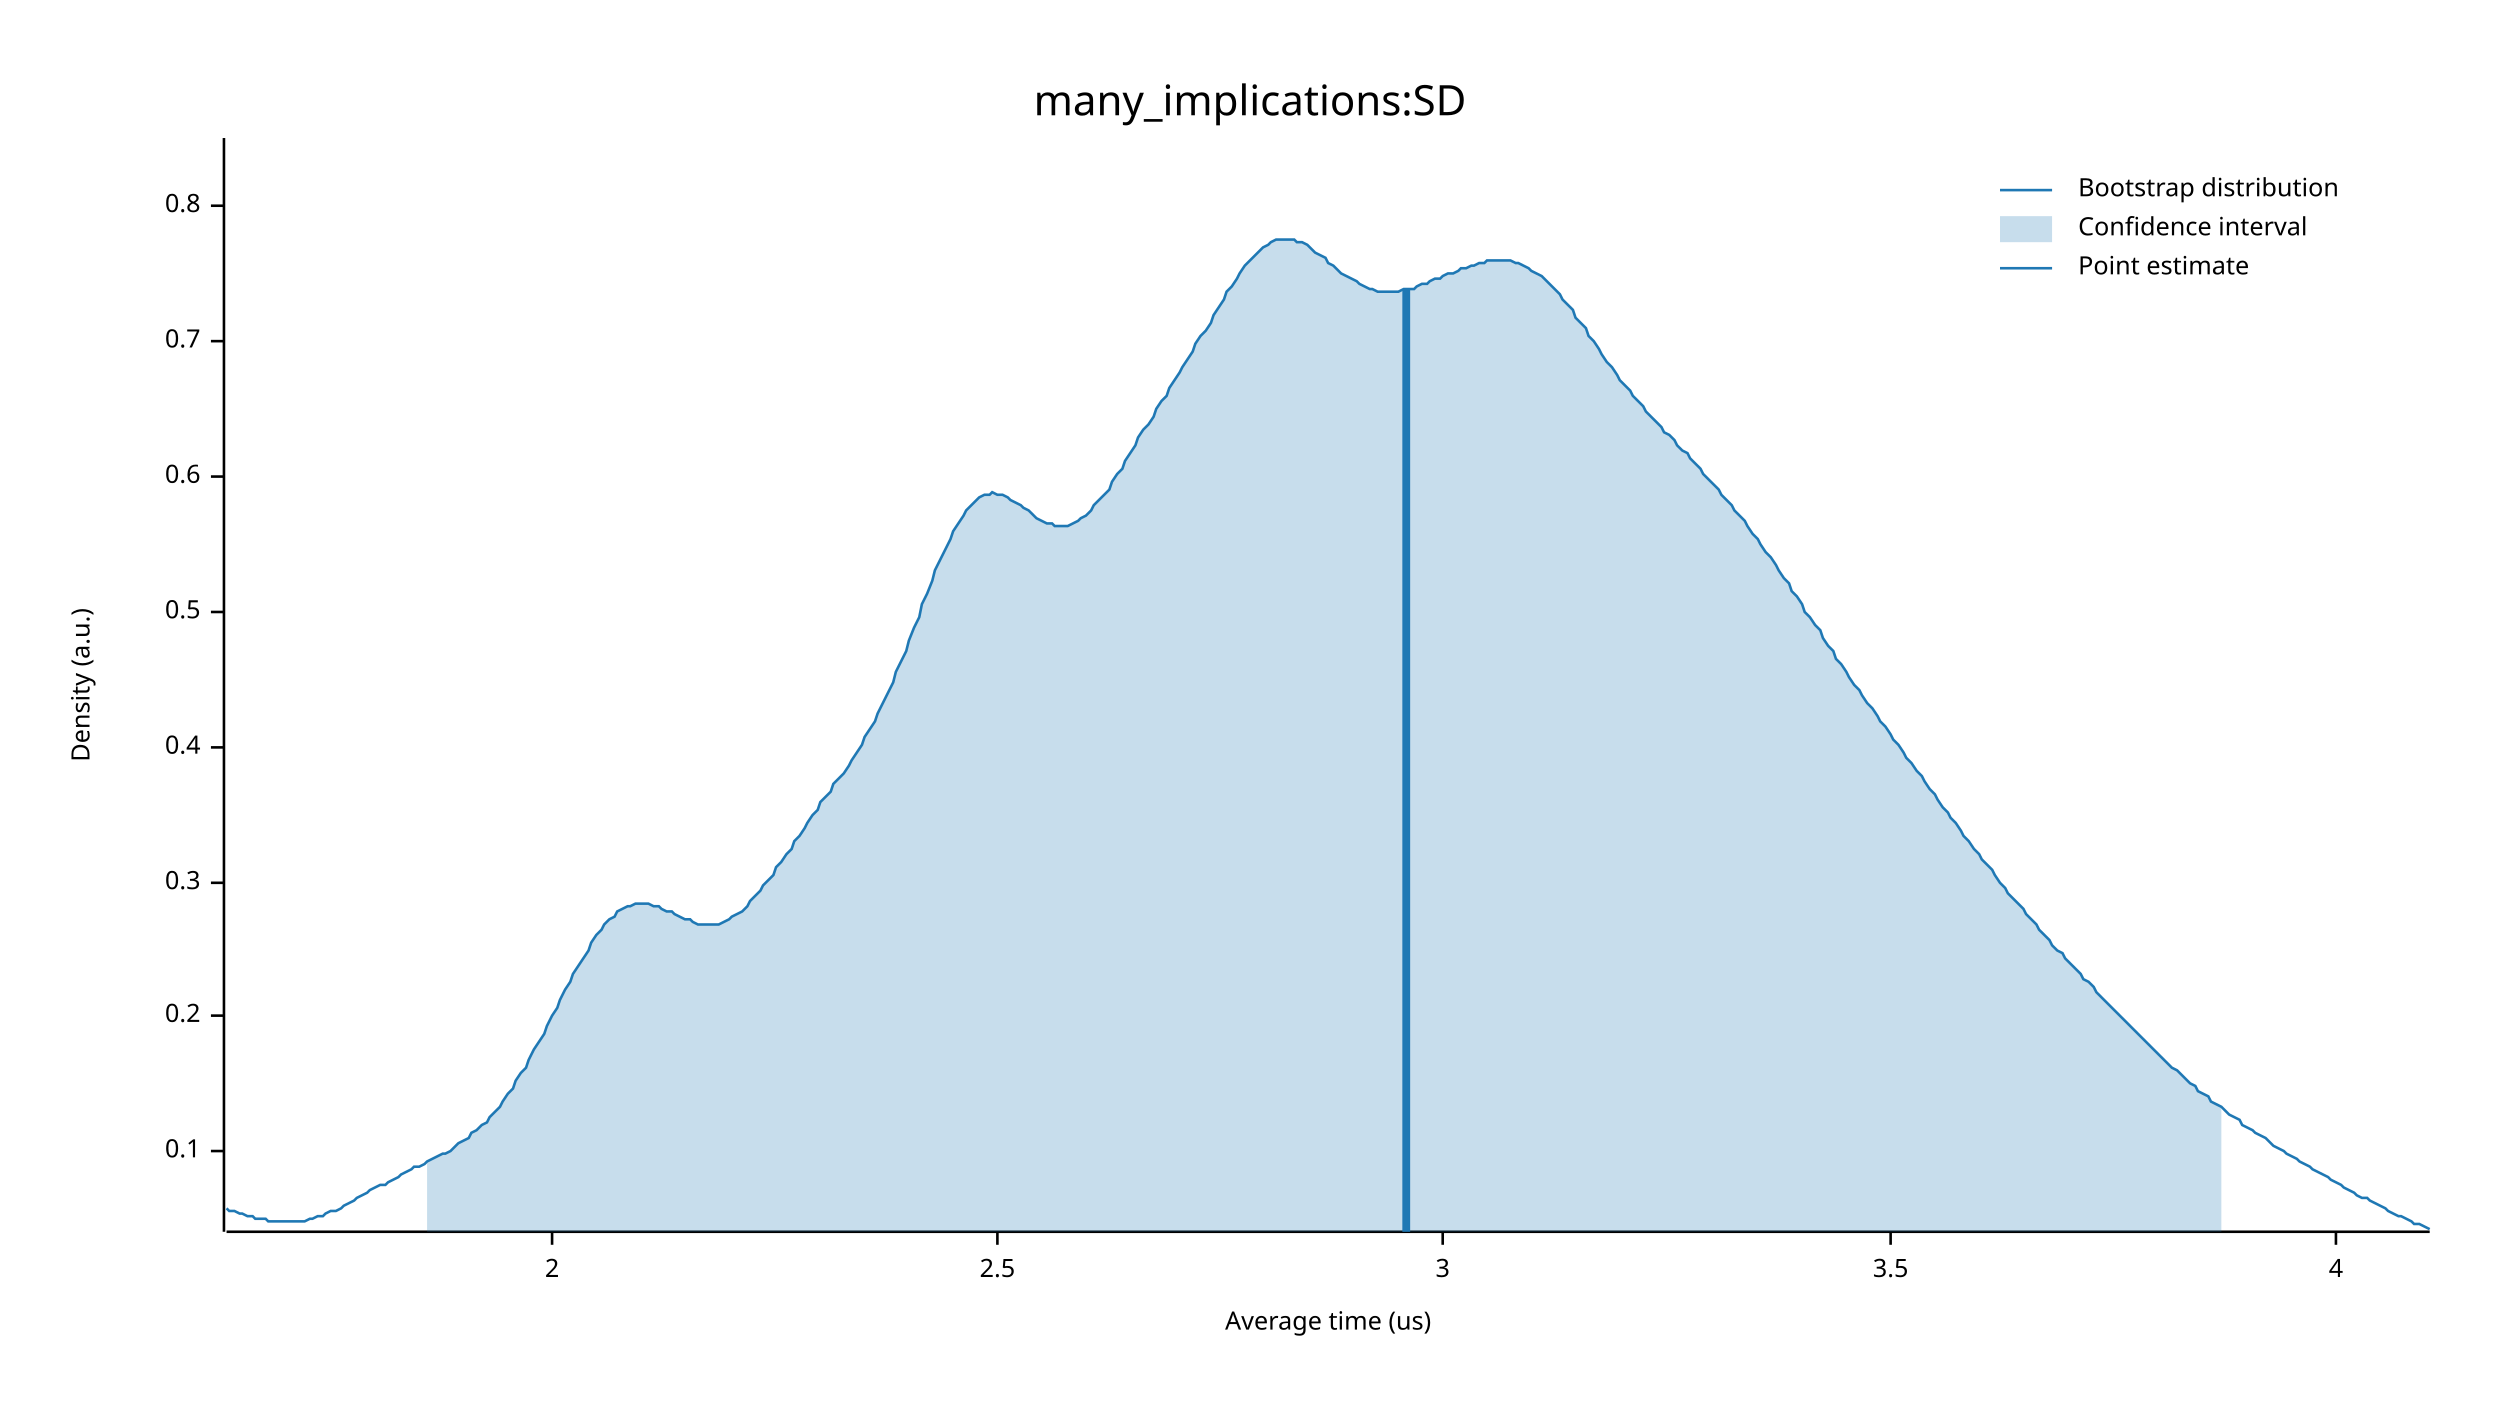
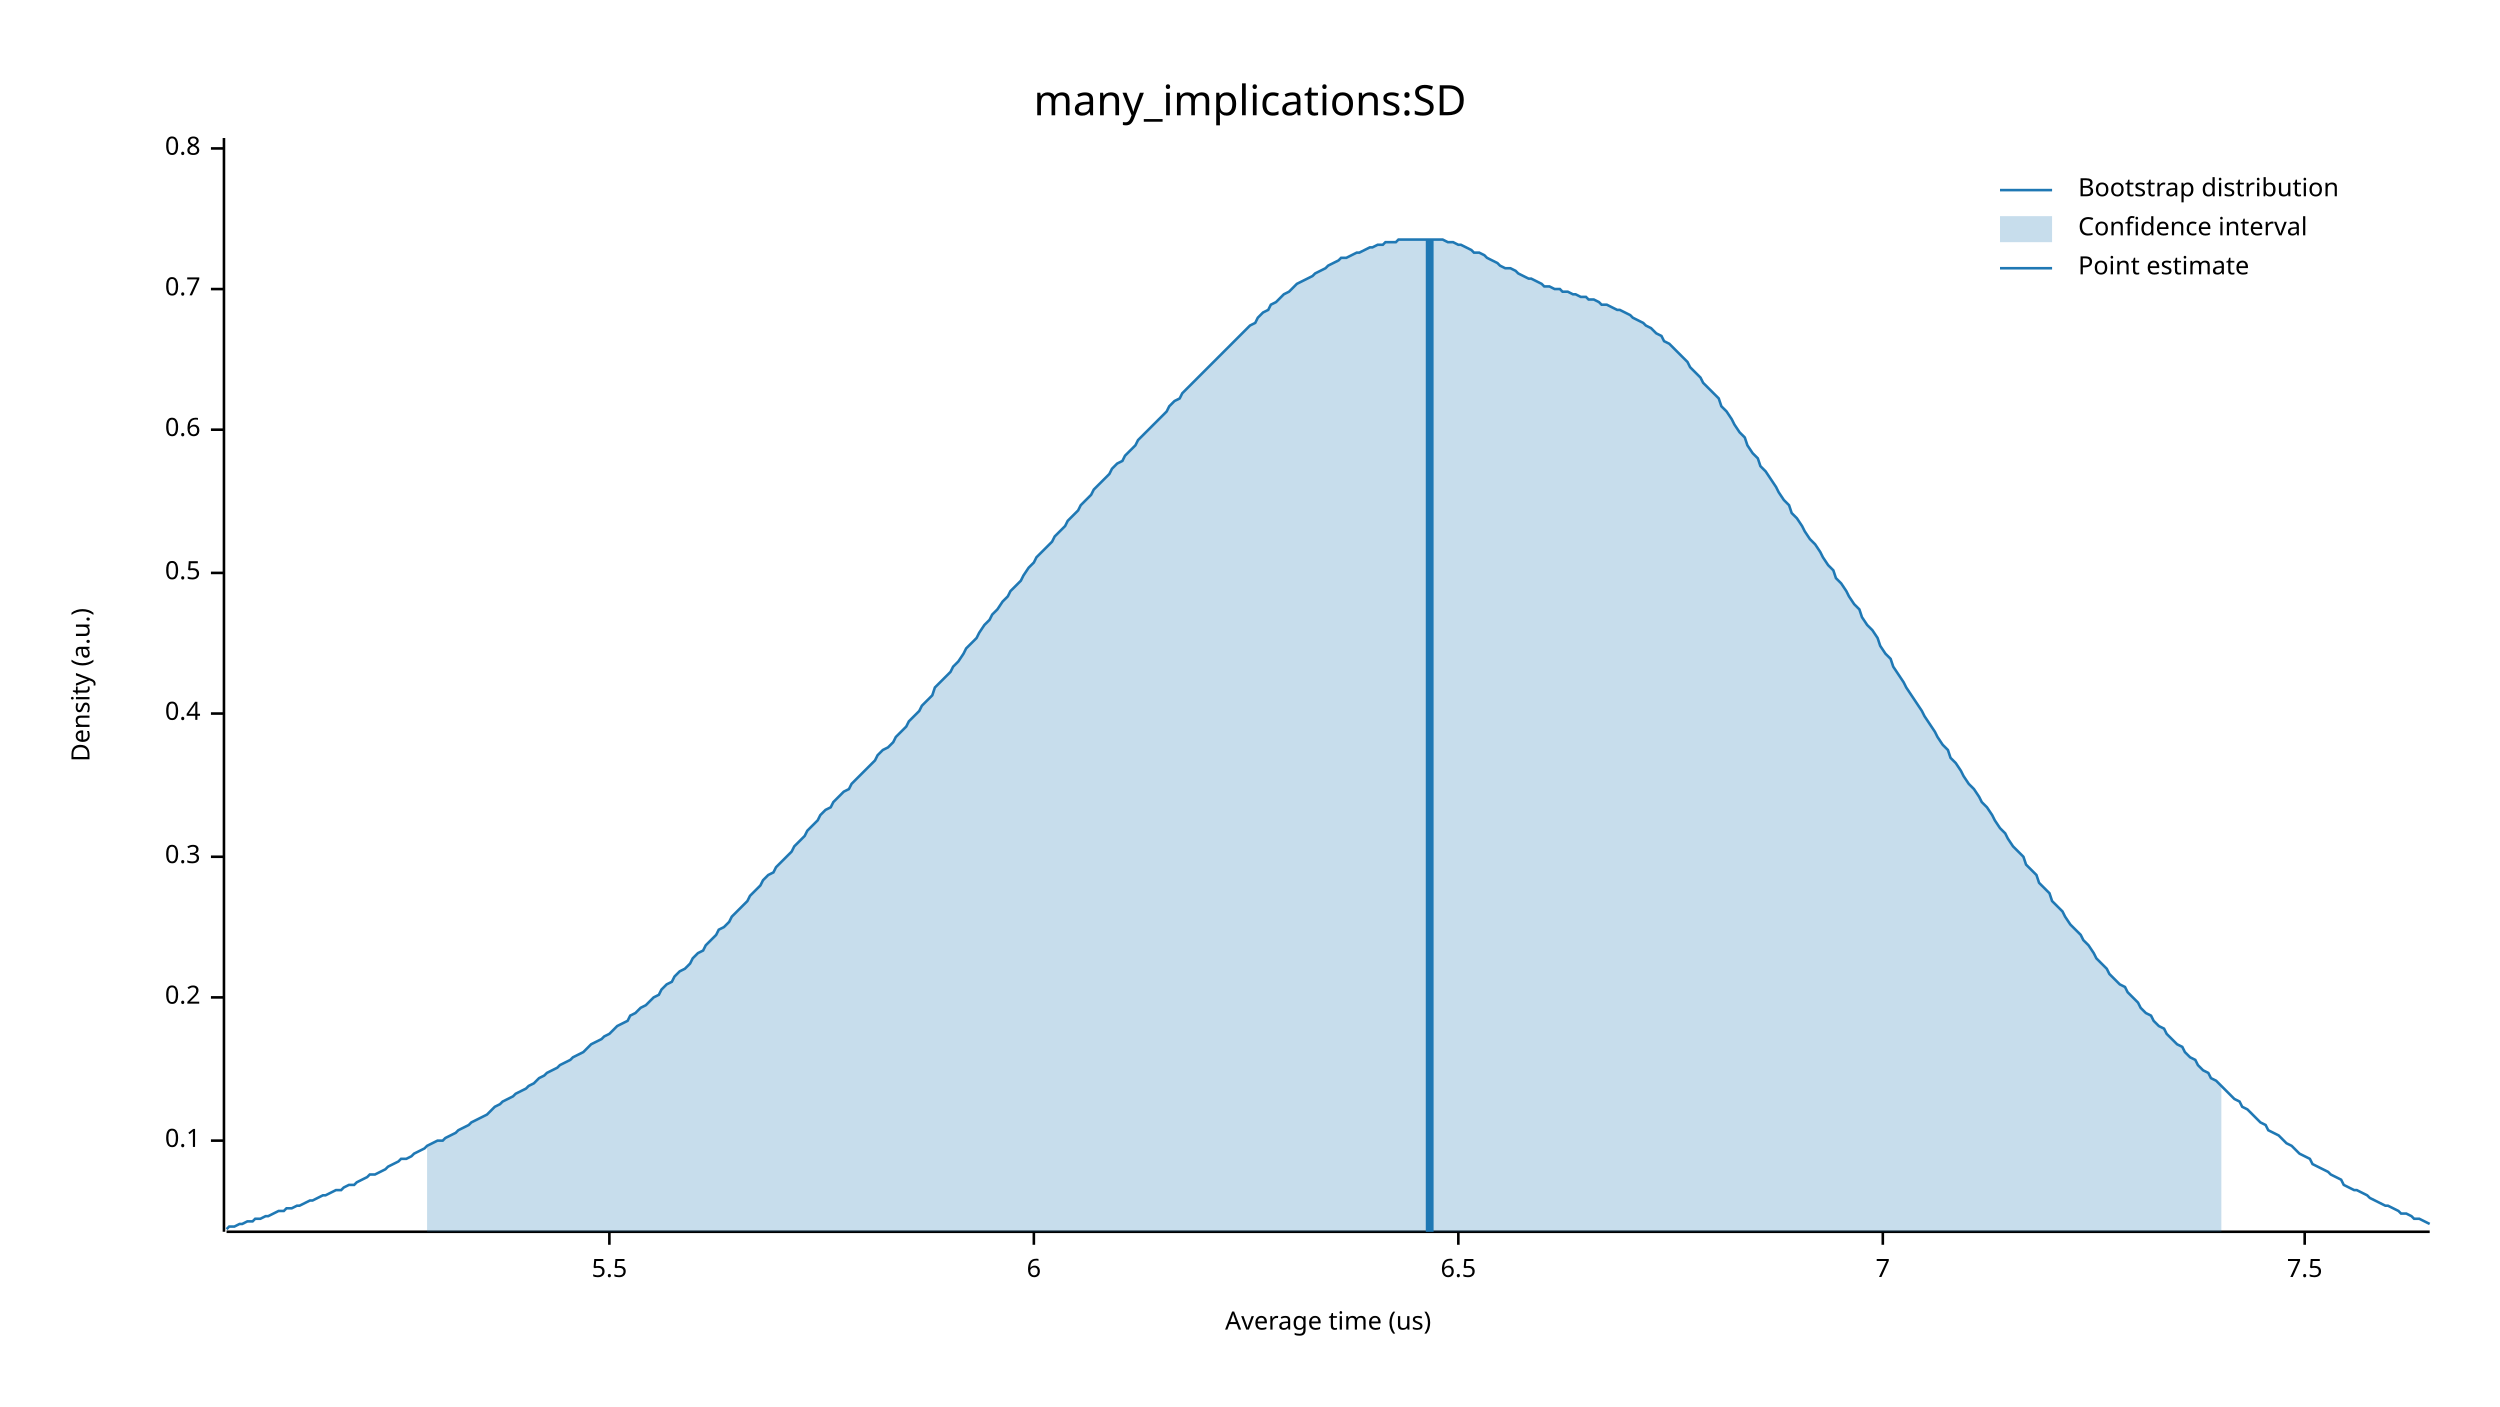
<svg xmlns="http://www.w3.org/2000/svg" width="960" height="540" viewBox="0 0 960 540">
  <text x="480" y="32" dy="0.76em" text-anchor="middle" font-family="sans-serif" font-size="16.129" opacity="1" fill="#000000">
many_implications:SD
</text>
  <text x="27" y="263" dy="0.76em" text-anchor="middle" font-family="sans-serif" font-size="9.677" opacity="1" fill="#000000" transform="rotate(270, 27, 263)">
Density (a.u.)
</text>
  <text x="510" y="513" dy="-0.5ex" text-anchor="middle" font-family="sans-serif" font-size="9.677" opacity="1" fill="#000000">
Average time (us)
</text>
  <polyline fill="none" opacity="1" stroke="#000000" stroke-width="1" points="86,53 86,473 " />
-   <text x="77" y="442" dy="0.5ex" text-anchor="end" font-family="sans-serif" font-size="9.677" opacity="1" fill="#000000">
+   <text x="77" y="438" dy="0.5ex" text-anchor="end" font-family="sans-serif" font-size="9.677" opacity="1" fill="#000000">
0.1
</text>
-   <polyline fill="none" opacity="1" stroke="#000000" stroke-width="1" points="81,442 86,442 " />
-   <text x="77" y="390" dy="0.5ex" text-anchor="end" font-family="sans-serif" font-size="9.677" opacity="1" fill="#000000">
+   <polyline fill="none" opacity="1" stroke="#000000" stroke-width="1" points="81,438 86,438 " />
+   <text x="77" y="383" dy="0.5ex" text-anchor="end" font-family="sans-serif" font-size="9.677" opacity="1" fill="#000000">
0.2
</text>
-   <polyline fill="none" opacity="1" stroke="#000000" stroke-width="1" points="81,390 86,390 " />
-   <text x="77" y="339" dy="0.5ex" text-anchor="end" font-family="sans-serif" font-size="9.677" opacity="1" fill="#000000">
+   <polyline fill="none" opacity="1" stroke="#000000" stroke-width="1" points="81,383 86,383 " />
+   <text x="77" y="329" dy="0.5ex" text-anchor="end" font-family="sans-serif" font-size="9.677" opacity="1" fill="#000000">
0.3
</text>
-   <polyline fill="none" opacity="1" stroke="#000000" stroke-width="1" points="81,339 86,339 " />
-   <text x="77" y="287" dy="0.5ex" text-anchor="end" font-family="sans-serif" font-size="9.677" opacity="1" fill="#000000">
+   <polyline fill="none" opacity="1" stroke="#000000" stroke-width="1" points="81,329 86,329 " />
+   <text x="77" y="274" dy="0.5ex" text-anchor="end" font-family="sans-serif" font-size="9.677" opacity="1" fill="#000000">
0.4
</text>
-   <polyline fill="none" opacity="1" stroke="#000000" stroke-width="1" points="81,287 86,287 " />
-   <text x="77" y="235" dy="0.5ex" text-anchor="end" font-family="sans-serif" font-size="9.677" opacity="1" fill="#000000">
+   <polyline fill="none" opacity="1" stroke="#000000" stroke-width="1" points="81,274 86,274 " />
+   <text x="77" y="220" dy="0.5ex" text-anchor="end" font-family="sans-serif" font-size="9.677" opacity="1" fill="#000000">
0.5
</text>
-   <polyline fill="none" opacity="1" stroke="#000000" stroke-width="1" points="81,235 86,235 " />
-   <text x="77" y="183" dy="0.5ex" text-anchor="end" font-family="sans-serif" font-size="9.677" opacity="1" fill="#000000">
+   <polyline fill="none" opacity="1" stroke="#000000" stroke-width="1" points="81,220 86,220 " />
+   <text x="77" y="165" dy="0.5ex" text-anchor="end" font-family="sans-serif" font-size="9.677" opacity="1" fill="#000000">
0.6
</text>
-   <polyline fill="none" opacity="1" stroke="#000000" stroke-width="1" points="81,183 86,183 " />
-   <text x="77" y="131" dy="0.5ex" text-anchor="end" font-family="sans-serif" font-size="9.677" opacity="1" fill="#000000">
+   <polyline fill="none" opacity="1" stroke="#000000" stroke-width="1" points="81,165 86,165 " />
+   <text x="77" y="111" dy="0.5ex" text-anchor="end" font-family="sans-serif" font-size="9.677" opacity="1" fill="#000000">
0.7
</text>
-   <polyline fill="none" opacity="1" stroke="#000000" stroke-width="1" points="81,131 86,131 " />
-   <text x="77" y="79" dy="0.5ex" text-anchor="end" font-family="sans-serif" font-size="9.677" opacity="1" fill="#000000">
+   <polyline fill="none" opacity="1" stroke="#000000" stroke-width="1" points="81,111 86,111 " />
+   <text x="77" y="57" dy="0.5ex" text-anchor="end" font-family="sans-serif" font-size="9.677" opacity="1" fill="#000000">
0.8
</text>
-   <polyline fill="none" opacity="1" stroke="#000000" stroke-width="1" points="81,79 86,79 " />
+   <polyline fill="none" opacity="1" stroke="#000000" stroke-width="1" points="81,57 86,57 " />
  <polyline fill="none" opacity="1" stroke="#000000" stroke-width="1" points="87,473 933,473 " />
-   <text x="212" y="483" dy="0.76em" text-anchor="middle" font-family="sans-serif" font-size="9.677" opacity="1" fill="#000000">
- 2
+   <text x="234" y="483" dy="0.76em" text-anchor="middle" font-family="sans-serif" font-size="9.677" opacity="1" fill="#000000">
+ 5.5
</text>
-   <polyline fill="none" opacity="1" stroke="#000000" stroke-width="1" points="212,473 212,478 " />
-   <text x="383" y="483" dy="0.76em" text-anchor="middle" font-family="sans-serif" font-size="9.677" opacity="1" fill="#000000">
- 2.5
+   <polyline fill="none" opacity="1" stroke="#000000" stroke-width="1" points="234,473 234,478 " />
+   <text x="397" y="483" dy="0.76em" text-anchor="middle" font-family="sans-serif" font-size="9.677" opacity="1" fill="#000000">
+ 6
</text>
-   <polyline fill="none" opacity="1" stroke="#000000" stroke-width="1" points="383,473 383,478 " />
-   <text x="554" y="483" dy="0.76em" text-anchor="middle" font-family="sans-serif" font-size="9.677" opacity="1" fill="#000000">
- 3
+   <polyline fill="none" opacity="1" stroke="#000000" stroke-width="1" points="397,473 397,478 " />
+   <text x="560" y="483" dy="0.76em" text-anchor="middle" font-family="sans-serif" font-size="9.677" opacity="1" fill="#000000">
+ 6.5
</text>
-   <polyline fill="none" opacity="1" stroke="#000000" stroke-width="1" points="554,473 554,478 " />
-   <text x="726" y="483" dy="0.76em" text-anchor="middle" font-family="sans-serif" font-size="9.677" opacity="1" fill="#000000">
- 3.5
+   <polyline fill="none" opacity="1" stroke="#000000" stroke-width="1" points="560,473 560,478 " />
+   <text x="723" y="483" dy="0.76em" text-anchor="middle" font-family="sans-serif" font-size="9.677" opacity="1" fill="#000000">
+ 7
</text>
-   <polyline fill="none" opacity="1" stroke="#000000" stroke-width="1" points="726,473 726,478 " />
-   <text x="897" y="483" dy="0.76em" text-anchor="middle" font-family="sans-serif" font-size="9.677" opacity="1" fill="#000000">
- 4
+   <polyline fill="none" opacity="1" stroke="#000000" stroke-width="1" points="723,473 723,478 " />
+   <text x="885" y="483" dy="0.76em" text-anchor="middle" font-family="sans-serif" font-size="9.677" opacity="1" fill="#000000">
+ 7.5
</text>
-   <polyline fill="none" opacity="1" stroke="#000000" stroke-width="1" points="897,473 897,478 " />
-   <polyline fill="none" opacity="1" stroke="#1F78B4" stroke-width="1" points="87,464 88,465 90,465 92,466 93,466 95,467 97,467 98,468 100,468 102,468 103,469 105,469 107,469 109,469 110,469 112,469 114,469 115,469 117,469 119,468 120,468 122,467 124,467 125,466 127,465 129,465 131,464 132,463 134,462 136,461 137,460 139,459 141,458 142,457 144,456 146,455 148,455 149,454 151,453 153,452 154,451 156,450 158,449 159,448 161,448 163,447 164,446 166,445 168,444 170,443 171,443 173,442 175,440 176,439 178,438 180,437 181,435 183,434 185,432 187,431 188,429 190,427 192,425 193,423 195,420 197,418 198,415 200,412 202,410 203,407 205,403 207,400 209,397 210,394 212,390 214,387 215,384 217,380 219,377 220,374 222,371 224,368 226,365 227,362 229,359 231,357 232,355 234,353 236,352 237,350 239,349 241,348 242,348 244,347 246,347 248,347 249,347 251,348 253,348 254,349 256,350 258,350 259,351 261,352 263,353 265,353 266,354 268,355 270,355 271,355 273,355 275,355 276,355 278,354 280,353 281,352 283,351 285,350 287,348 288,346 290,344 292,342 293,340 295,338 297,336 298,333 300,331 302,328 304,326 305,323 307,321 309,318 310,316 312,313 314,311 315,308 317,306 319,304 320,301 322,299 324,297 326,294 327,292 329,289 331,286 332,283 334,280 336,277 337,274 339,270 341,266 343,262 344,258 346,254 348,250 349,246 351,241 353,237 354,232 356,228 358,223 359,219 361,215 363,211 365,207 366,204 368,201 370,198 371,196 373,194 375,192 376,191 378,190 380,190 381,189 383,190 385,190 387,191 388,192 390,193 392,194 393,195 395,196 397,198 398,199 400,200 402,201 404,201 405,202 407,202 409,202 410,202 412,201 414,200 415,199 417,198 419,196 420,194 422,192 424,190 426,188 427,185 429,182 431,180 432,177 434,174 436,171 437,168 439,165 441,163 443,160 444,157 446,154 448,152 449,149 451,146 453,143 454,141 456,138 458,135 459,132 461,129 463,127 465,124 466,121 468,118 470,115 471,112 473,110 475,107 476,105 478,102 480,100 482,98 483,97 485,95 487,94 488,93 490,92 492,92 493,92 495,92 497,92 498,93 500,93 502,94 504,96 505,97 507,98 509,99 510,101 512,102 514,104 515,105 517,106 519,107 521,108 522,109 524,110 526,111 527,111 529,112 531,112 532,112 534,112 536,112 537,112 539,111 541,111 543,111 544,110 546,109 548,109 549,108 551,107 553,107 554,106 556,105 558,105 560,104 561,103 563,103 565,102 566,102 568,101 570,101 571,100 573,100 575,100 576,100 578,100 580,100 582,101 583,101 585,102 587,103 588,104 590,105 592,106 593,107 595,109 597,111 599,113 600,115 602,117 604,119 605,122 607,124 609,126 610,129 612,131 614,134 615,136 617,139 619,141 621,144 622,146 624,148 626,150 627,152 629,154 631,156 632,158 634,160 636,162 638,164 639,166 641,167 643,169 644,171 646,173 648,174 649,176 651,178 653,180 654,182 656,184 658,186 660,188 661,190 663,192 665,194 666,196 668,198 670,200 671,202 673,205 675,207 676,209 678,212 680,214 682,217 683,219 685,222 687,224 688,227 690,229 692,232 693,235 695,237 697,240 699,242 700,245 702,248 704,250 705,253 707,255 709,258 710,260 712,263 714,265 715,267 717,270 719,272 721,275 722,277 724,279 726,282 727,284 729,286 731,289 732,291 734,293 736,296 738,298 739,300 741,303 743,305 744,307 746,310 748,312 749,314 751,316 753,319 754,321 756,323 758,326 760,328 761,330 763,332 765,334 766,336 768,339 770,341 771,343 773,345 775,347 777,349 778,351 780,353 782,355 783,357 785,359 787,361 788,363 790,365 792,366 793,368 795,370 797,372 799,374 800,376 802,377 804,379 805,381 807,383 809,385 810,386 812,388 814,390 816,392 817,393 819,395 821,397 822,398 824,400 826,402 827,403 829,405 831,407 832,408 834,410 836,411 838,413 839,414 841,416 843,417 844,419 846,420 848,421 849,423 851,424 853,425 855,427 856,428 858,429 860,430 861,432 863,433 865,434 866,435 868,436 870,437 871,438 873,440 875,441 877,442 878,443 880,444 882,445 883,446 885,447 887,448 888,449 890,450 892,451 894,452 895,453 897,454 899,455 900,456 902,457 904,458 905,459 907,460 909,460 910,461 912,462 914,463 916,464 917,465 919,466 921,467 922,467 924,468 926,469 927,470 929,470 931,471 933,472 " />
-   <polygon opacity="0.25" fill="#1F78B4" points="164,446 166,445 168,444 170,443 171,443 173,442 175,440 176,439 178,438 180,437 181,435 183,434 185,432 187,431 188,429 190,427 192,425 193,423 195,420 197,418 198,415 200,412 202,410 203,407 205,403 207,400 209,397 210,394 212,390 214,387 215,384 217,380 219,377 220,374 222,371 224,368 226,365 227,362 229,359 231,357 232,355 234,353 236,352 237,350 239,349 241,348 242,348 244,347 246,347 248,347 249,347 251,348 253,348 254,349 256,350 258,350 259,351 261,352 263,353 265,353 266,354 268,355 270,355 271,355 273,355 275,355 276,355 278,354 280,353 281,352 283,351 285,350 287,348 288,346 290,344 292,342 293,340 295,338 297,336 298,333 300,331 302,328 304,326 305,323 307,321 309,318 310,316 312,313 314,311 315,308 317,306 319,304 320,301 322,299 324,297 326,294 327,292 329,289 331,286 332,283 334,280 336,277 337,274 339,270 341,266 343,262 344,258 346,254 348,250 349,246 351,241 353,237 354,232 356,228 358,223 359,219 361,215 363,211 365,207 366,204 368,201 370,198 371,196 373,194 375,192 376,191 378,190 380,190 381,189 383,190 385,190 387,191 388,192 390,193 392,194 393,195 395,196 397,198 398,199 400,200 402,201 404,201 405,202 407,202 409,202 410,202 412,201 414,200 415,199 417,198 419,196 420,194 422,192 424,190 426,188 427,185 429,182 431,180 432,177 434,174 436,171 437,168 439,165 441,163 443,160 444,157 446,154 448,152 449,149 451,146 453,143 454,141 456,138 458,135 459,132 461,129 463,127 465,124 466,121 468,118 470,115 471,112 473,110 475,107 476,105 478,102 480,100 482,98 483,97 485,95 487,94 488,93 490,92 492,92 493,92 495,92 497,92 498,93 500,93 502,94 504,96 505,97 507,98 509,99 510,101 512,102 514,104 515,105 517,106 519,107 521,108 522,109 524,110 526,111 527,111 529,112 531,112 532,112 534,112 536,112 537,112 539,111 541,111 543,111 544,110 546,109 548,109 549,108 551,107 553,107 554,106 556,105 558,105 560,104 561,103 563,103 565,102 566,102 568,101 570,101 571,100 573,100 575,100 576,100 578,100 580,100 582,101 583,101 585,102 587,103 588,104 590,105 592,106 593,107 595,109 597,111 599,113 600,115 602,117 604,119 605,122 607,124 609,126 610,129 612,131 614,134 615,136 617,139 619,141 621,144 622,146 624,148 626,150 627,152 629,154 631,156 632,158 634,160 636,162 638,164 639,166 641,167 643,169 644,171 646,173 648,174 649,176 651,178 653,180 654,182 656,184 658,186 660,188 661,190 663,192 665,194 666,196 668,198 670,200 671,202 673,205 675,207 676,209 678,212 680,214 682,217 683,219 685,222 687,224 688,227 690,229 692,232 693,235 695,237 697,240 699,242 700,245 702,248 704,250 705,253 707,255 709,258 710,260 712,263 714,265 715,267 717,270 719,272 721,275 722,277 724,279 726,282 727,284 729,286 731,289 732,291 734,293 736,296 738,298 739,300 741,303 743,305 744,307 746,310 748,312 749,314 751,316 753,319 754,321 756,323 758,326 760,328 761,330 763,332 765,334 766,336 768,339 770,341 771,343 773,345 775,347 777,349 778,351 780,353 782,355 783,357 785,359 787,361 788,363 790,365 792,366 793,368 795,370 797,372 799,374 800,376 802,377 804,379 805,381 807,383 809,385 810,386 812,388 814,390 816,392 817,393 819,395 821,397 822,398 824,400 826,402 827,403 829,405 831,407 832,408 834,410 836,411 838,413 839,414 841,416 843,417 844,419 846,420 848,421 849,423 851,424 853,425 853,473 164,473 " />
-   <polyline fill="none" opacity="1" stroke="#1F78B4" stroke-width="3" points="540,473 540,111 " />
+   <polyline fill="none" opacity="1" stroke="#000000" stroke-width="1" points="885,473 885,478 " />
+   <polyline fill="none" opacity="1" stroke="#1F78B4" stroke-width="1" points="87,472 88,471 90,471 92,470 93,470 95,469 97,469 98,468 100,468 102,467 103,467 105,466 107,465 109,465 110,464 112,464 114,463 115,463 117,462 119,461 120,461 122,460 124,459 125,459 127,458 129,457 131,457 132,456 134,455 136,455 137,454 139,453 141,452 142,451 144,451 146,450 148,449 149,448 151,447 153,446 154,445 156,445 158,444 159,443 161,442 163,441 164,440 166,439 168,438 170,438 171,437 173,436 175,435 176,434 178,433 180,432 181,431 183,430 185,429 187,428 188,427 190,425 192,424 193,423 195,422 197,421 198,420 200,419 202,418 203,417 205,416 207,414 209,413 210,412 212,411 214,410 215,409 217,408 219,407 220,406 222,405 224,404 226,402 227,401 229,400 231,399 232,398 234,397 236,395 237,394 239,393 241,392 242,390 244,389 246,387 248,386 249,385 251,383 253,382 254,380 256,378 258,377 259,375 261,373 263,372 265,370 266,368 268,366 270,365 271,363 273,361 275,359 276,357 278,356 280,354 281,352 283,350 285,348 287,346 288,344 290,342 292,340 293,338 295,336 297,335 298,333 300,331 302,329 304,327 305,325 307,323 309,321 310,319 312,317 314,315 315,313 317,311 319,310 320,308 322,306 324,304 326,303 327,301 329,299 331,297 332,296 334,294 336,292 337,290 339,288 341,287 343,285 344,283 346,281 348,279 349,277 351,275 353,273 354,271 356,269 358,267 359,264 361,262 363,260 365,258 366,256 368,254 370,251 371,249 373,247 375,245 376,243 378,240 380,238 381,236 383,234 385,231 387,229 388,227 390,225 392,223 393,221 395,218 397,216 398,214 400,212 402,210 404,208 405,206 407,204 409,202 410,200 412,198 414,196 415,194 417,192 419,190 420,188 422,186 424,184 426,182 427,180 429,178 431,177 432,175 434,173 436,171 437,169 439,167 441,165 443,163 444,162 446,160 448,158 449,156 451,154 453,153 454,151 456,149 458,147 459,146 461,144 463,142 465,140 466,139 468,137 470,135 471,134 473,132 475,130 476,129 478,127 480,125 482,124 483,122 485,120 487,119 488,117 490,116 492,114 493,113 495,112 497,110 498,109 500,108 502,107 504,106 505,105 507,104 509,103 510,102 512,101 514,100 515,99 517,99 519,98 521,97 522,97 524,96 526,95 527,95 529,94 531,94 532,93 534,93 536,93 537,92 539,92 541,92 543,92 544,92 546,92 548,92 549,92 551,92 553,92 554,92 556,93 558,93 560,94 561,94 563,95 565,96 566,97 568,97 570,98 571,99 573,100 575,101 576,102 578,103 580,103 582,104 583,105 585,106 587,107 588,107 590,108 592,109 593,110 595,110 597,111 599,111 600,112 602,112 604,113 605,113 607,114 609,114 610,115 612,115 614,116 615,117 617,117 619,118 621,119 622,119 624,120 626,121 627,122 629,123 631,124 632,125 634,126 636,128 638,129 639,131 641,132 643,134 644,135 646,137 648,139 649,141 651,143 653,145 654,147 656,149 658,151 660,153 661,156 663,158 665,161 666,163 668,166 670,168 671,171 673,174 675,176 676,179 678,181 680,184 682,187 683,189 685,192 687,194 688,197 690,199 692,202 693,204 695,207 697,209 699,212 700,214 702,217 704,219 705,222 707,224 709,227 710,229 712,232 714,234 715,237 717,240 719,242 721,245 722,248 724,251 726,253 727,256 729,259 731,262 732,264 734,267 736,270 738,273 739,275 741,278 743,281 744,283 746,286 748,288 749,291 751,293 753,296 754,298 756,301 758,303 760,306 761,308 763,310 765,313 766,315 768,318 770,320 771,322 773,325 775,327 777,329 778,332 780,334 782,336 783,339 785,341 787,343 788,346 790,348 792,350 793,352 795,355 797,357 799,359 800,361 802,363 804,366 805,368 807,370 809,372 810,374 812,376 814,378 816,379 817,381 819,383 821,385 822,387 824,389 826,390 827,392 829,394 831,395 832,397 834,399 836,401 838,402 839,404 841,406 843,407 844,409 846,411 848,412 849,414 851,415 853,417 855,419 856,420 858,422 860,423 861,425 863,426 865,428 866,429 868,431 870,432 871,434 873,435 875,436 877,438 878,439 880,440 882,442 883,443 885,444 887,445 888,447 890,448 892,449 894,450 895,451 897,452 899,453 900,455 902,456 904,457 905,457 907,458 909,459 910,460 912,461 914,462 916,463 917,463 919,464 921,465 922,466 924,466 926,467 927,468 929,468 931,469 933,470 " />
+   <polygon opacity="0.25" fill="#1F78B4" points="164,440 166,439 168,438 170,438 171,437 173,436 175,435 176,434 178,433 180,432 181,431 183,430 185,429 187,428 188,427 190,425 192,424 193,423 195,422 197,421 198,420 200,419 202,418 203,417 205,416 207,414 209,413 210,412 212,411 214,410 215,409 217,408 219,407 220,406 222,405 224,404 226,402 227,401 229,400 231,399 232,398 234,397 236,395 237,394 239,393 241,392 242,390 244,389 246,387 248,386 249,385 251,383 253,382 254,380 256,378 258,377 259,375 261,373 263,372 265,370 266,368 268,366 270,365 271,363 273,361 275,359 276,357 278,356 280,354 281,352 283,350 285,348 287,346 288,344 290,342 292,340 293,338 295,336 297,335 298,333 300,331 302,329 304,327 305,325 307,323 309,321 310,319 312,317 314,315 315,313 317,311 319,310 320,308 322,306 324,304 326,303 327,301 329,299 331,297 332,296 334,294 336,292 337,290 339,288 341,287 343,285 344,283 346,281 348,279 349,277 351,275 353,273 354,271 356,269 358,267 359,264 361,262 363,260 365,258 366,256 368,254 370,251 371,249 373,247 375,245 376,243 378,240 380,238 381,236 383,234 385,231 387,229 388,227 390,225 392,223 393,221 395,218 397,216 398,214 400,212 402,210 404,208 405,206 407,204 409,202 410,200 412,198 414,196 415,194 417,192 419,190 420,188 422,186 424,184 426,182 427,180 429,178 431,177 432,175 434,173 436,171 437,169 439,167 441,165 443,163 444,162 446,160 448,158 449,156 451,154 453,153 454,151 456,149 458,147 459,146 461,144 463,142 465,140 466,139 468,137 470,135 471,134 473,132 475,130 476,129 478,127 480,125 482,124 483,122 485,120 487,119 488,117 490,116 492,114 493,113 495,112 497,110 498,109 500,108 502,107 504,106 505,105 507,104 509,103 510,102 512,101 514,100 515,99 517,99 519,98 521,97 522,97 524,96 526,95 527,95 529,94 531,94 532,93 534,93 536,93 537,92 539,92 541,92 543,92 544,92 546,92 548,92 549,92 551,92 553,92 554,92 556,93 558,93 560,94 561,94 563,95 565,96 566,97 568,97 570,98 571,99 573,100 575,101 576,102 578,103 580,103 582,104 583,105 585,106 587,107 588,107 590,108 592,109 593,110 595,110 597,111 599,111 600,112 602,112 604,113 605,113 607,114 609,114 610,115 612,115 614,116 615,117 617,117 619,118 621,119 622,119 624,120 626,121 627,122 629,123 631,124 632,125 634,126 636,128 638,129 639,131 641,132 643,134 644,135 646,137 648,139 649,141 651,143 653,145 654,147 656,149 658,151 660,153 661,156 663,158 665,161 666,163 668,166 670,168 671,171 673,174 675,176 676,179 678,181 680,184 682,187 683,189 685,192 687,194 688,197 690,199 692,202 693,204 695,207 697,209 699,212 700,214 702,217 704,219 705,222 707,224 709,227 710,229 712,232 714,234 715,237 717,240 719,242 721,245 722,248 724,251 726,253 727,256 729,259 731,262 732,264 734,267 736,270 738,273 739,275 741,278 743,281 744,283 746,286 748,288 749,291 751,293 753,296 754,298 756,301 758,303 760,306 761,308 763,310 765,313 766,315 768,318 770,320 771,322 773,325 775,327 777,329 778,332 780,334 782,336 783,339 785,341 787,343 788,346 790,348 792,350 793,352 795,355 797,357 799,359 800,361 802,363 804,366 805,368 807,370 809,372 810,374 812,376 814,378 816,379 817,381 819,383 821,385 822,387 824,389 826,390 827,392 829,394 831,395 832,397 834,399 836,401 838,402 839,404 841,406 843,407 844,409 846,411 848,412 849,414 851,415 853,417 853,473 164,473 " />
+   <polyline fill="none" opacity="1" stroke="#1F78B4" stroke-width="3" points="549,473 549,92 " />
  <text x="798" y="68" dy="0.76em" text-anchor="start" font-family="sans-serif" font-size="9.677" opacity="1" fill="#000000">
Bootstrap distribution
</text>
  <text x="798" y="83" dy="0.76em" text-anchor="start" font-family="sans-serif" font-size="9.677" opacity="1" fill="#000000">
Confidence interval
</text>
  <text x="798" y="98" dy="0.76em" text-anchor="start" font-family="sans-serif" font-size="9.677" opacity="1" fill="#000000">
Point estimate
</text>
  <polyline fill="none" opacity="1" stroke="#1F78B4" stroke-width="1" points="768,73 788,73 " />
  <rect x="768" y="83" width="20" height="10" opacity="0.25" fill="#1F78B4" stroke="none" />
  <polyline fill="none" opacity="1" stroke="#1F78B4" stroke-width="1" points="768,103 788,103 " />
</svg>
